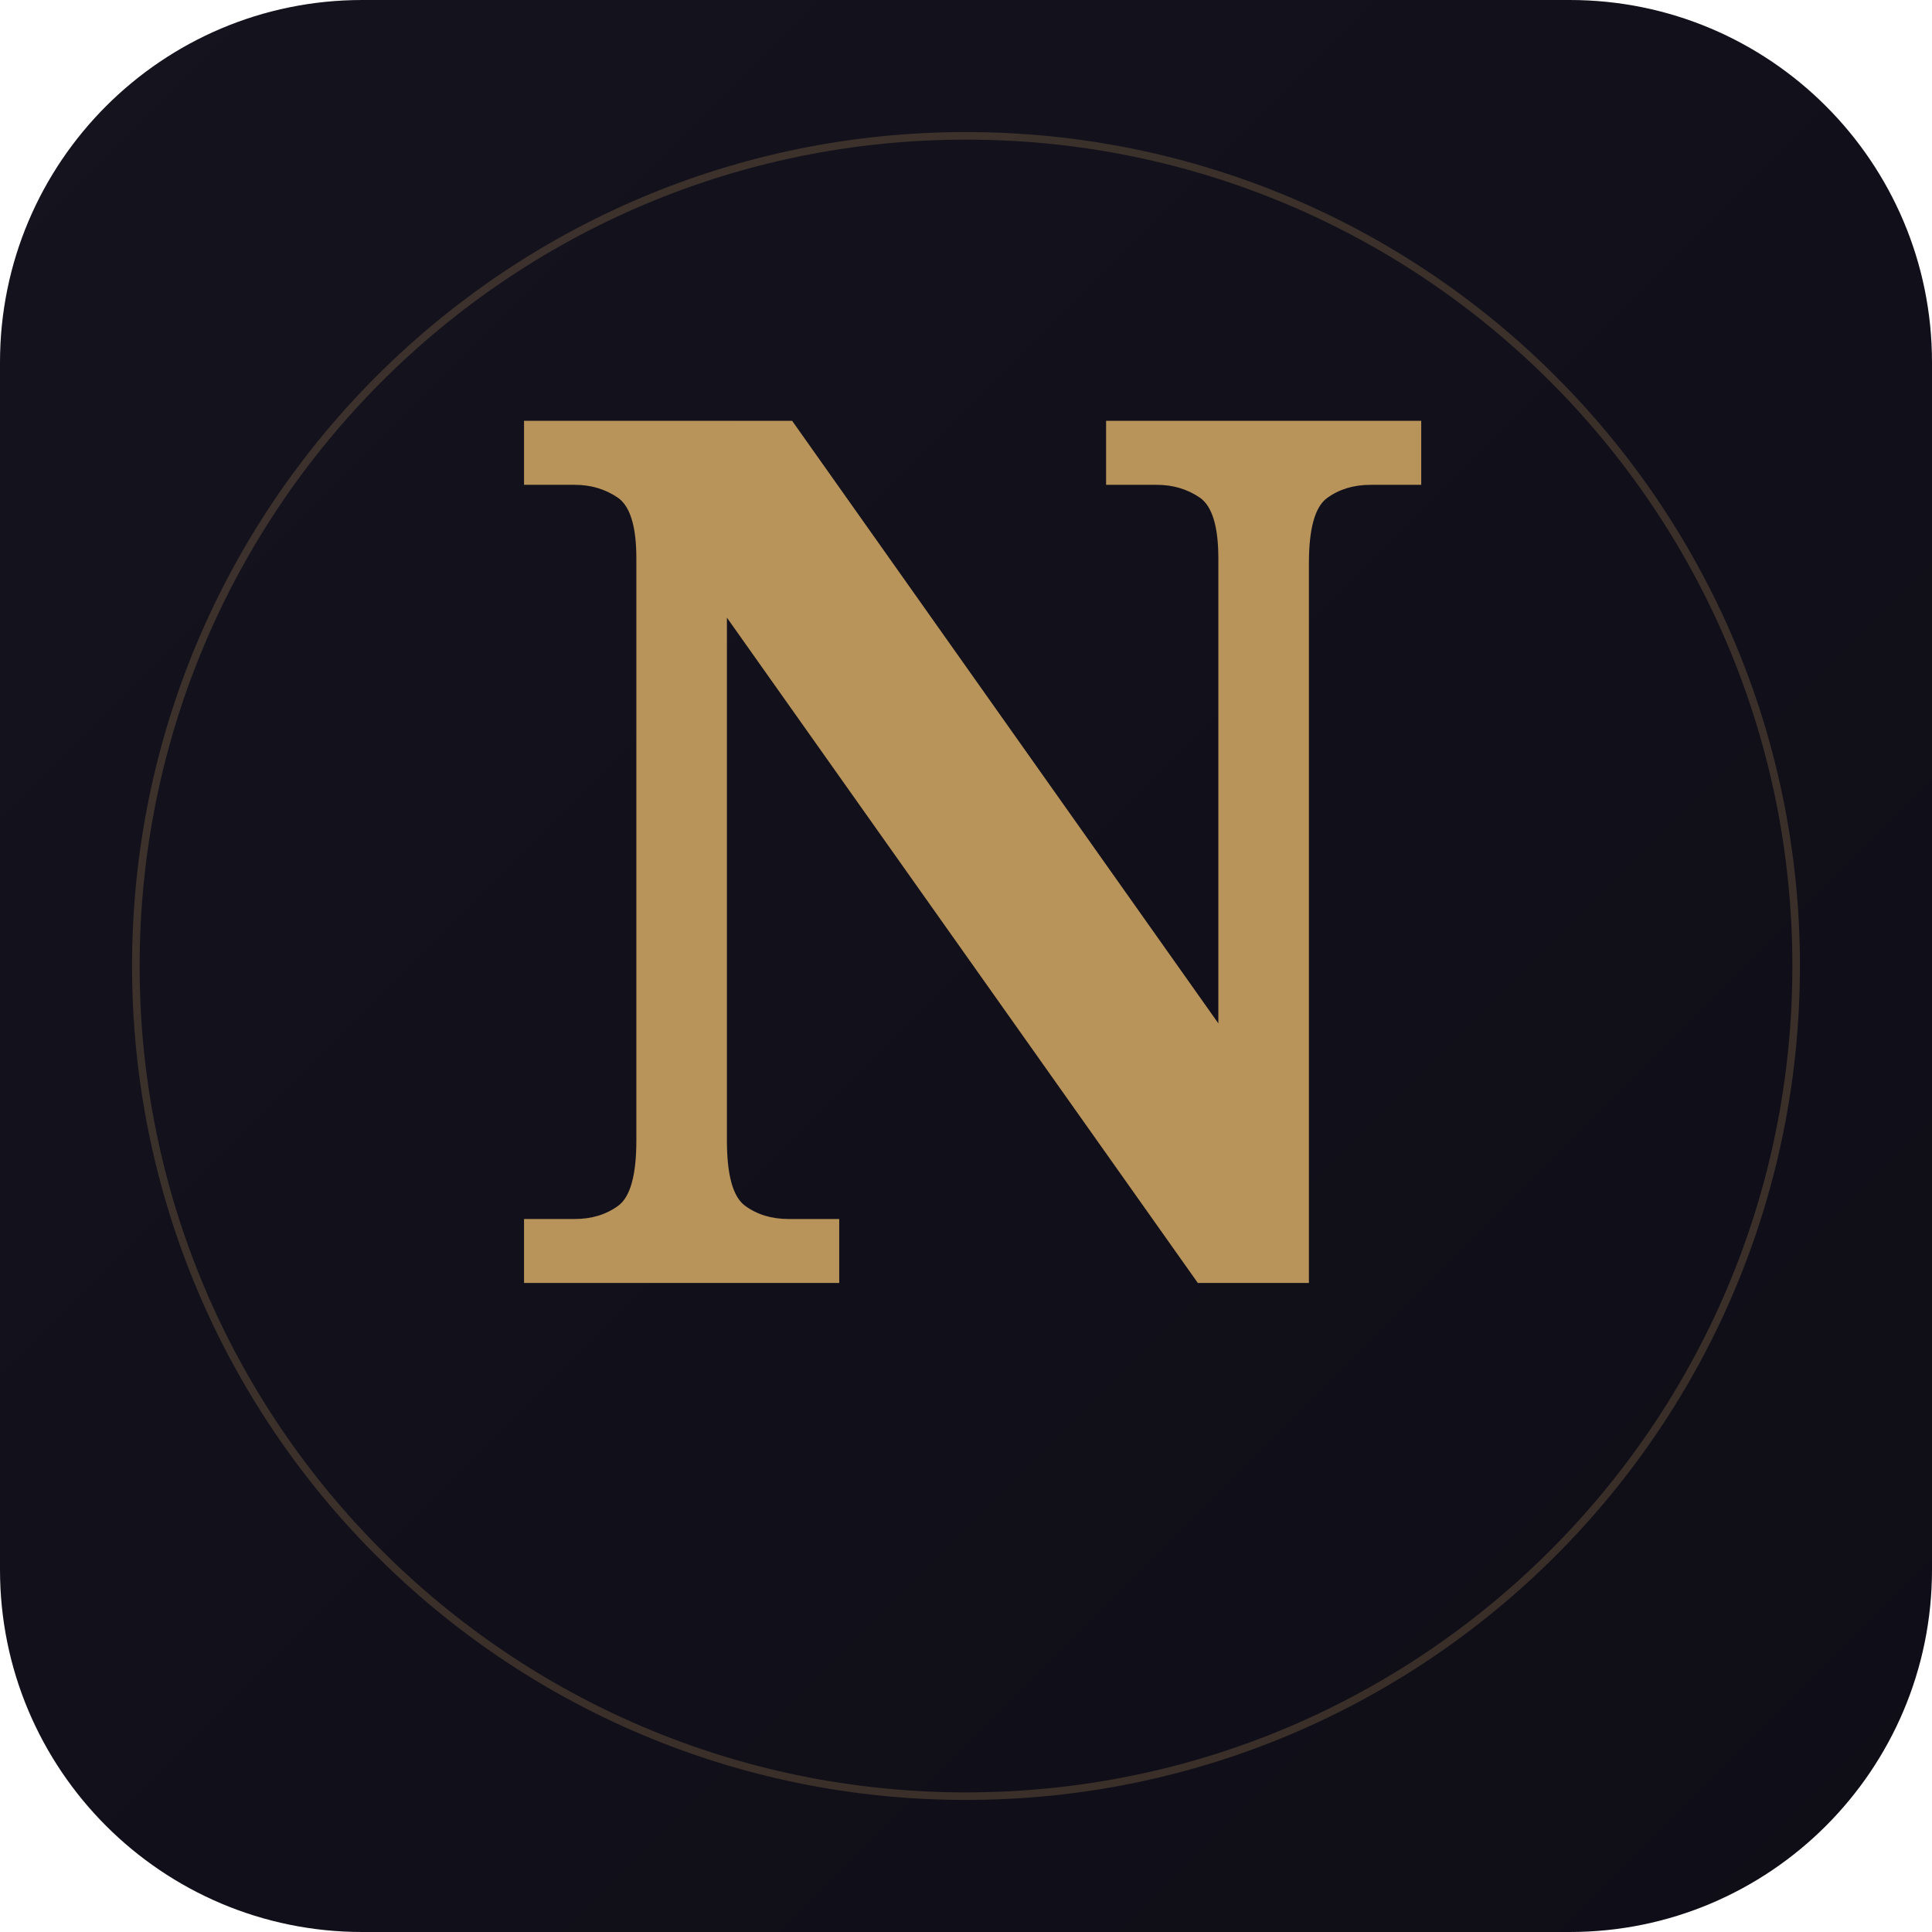
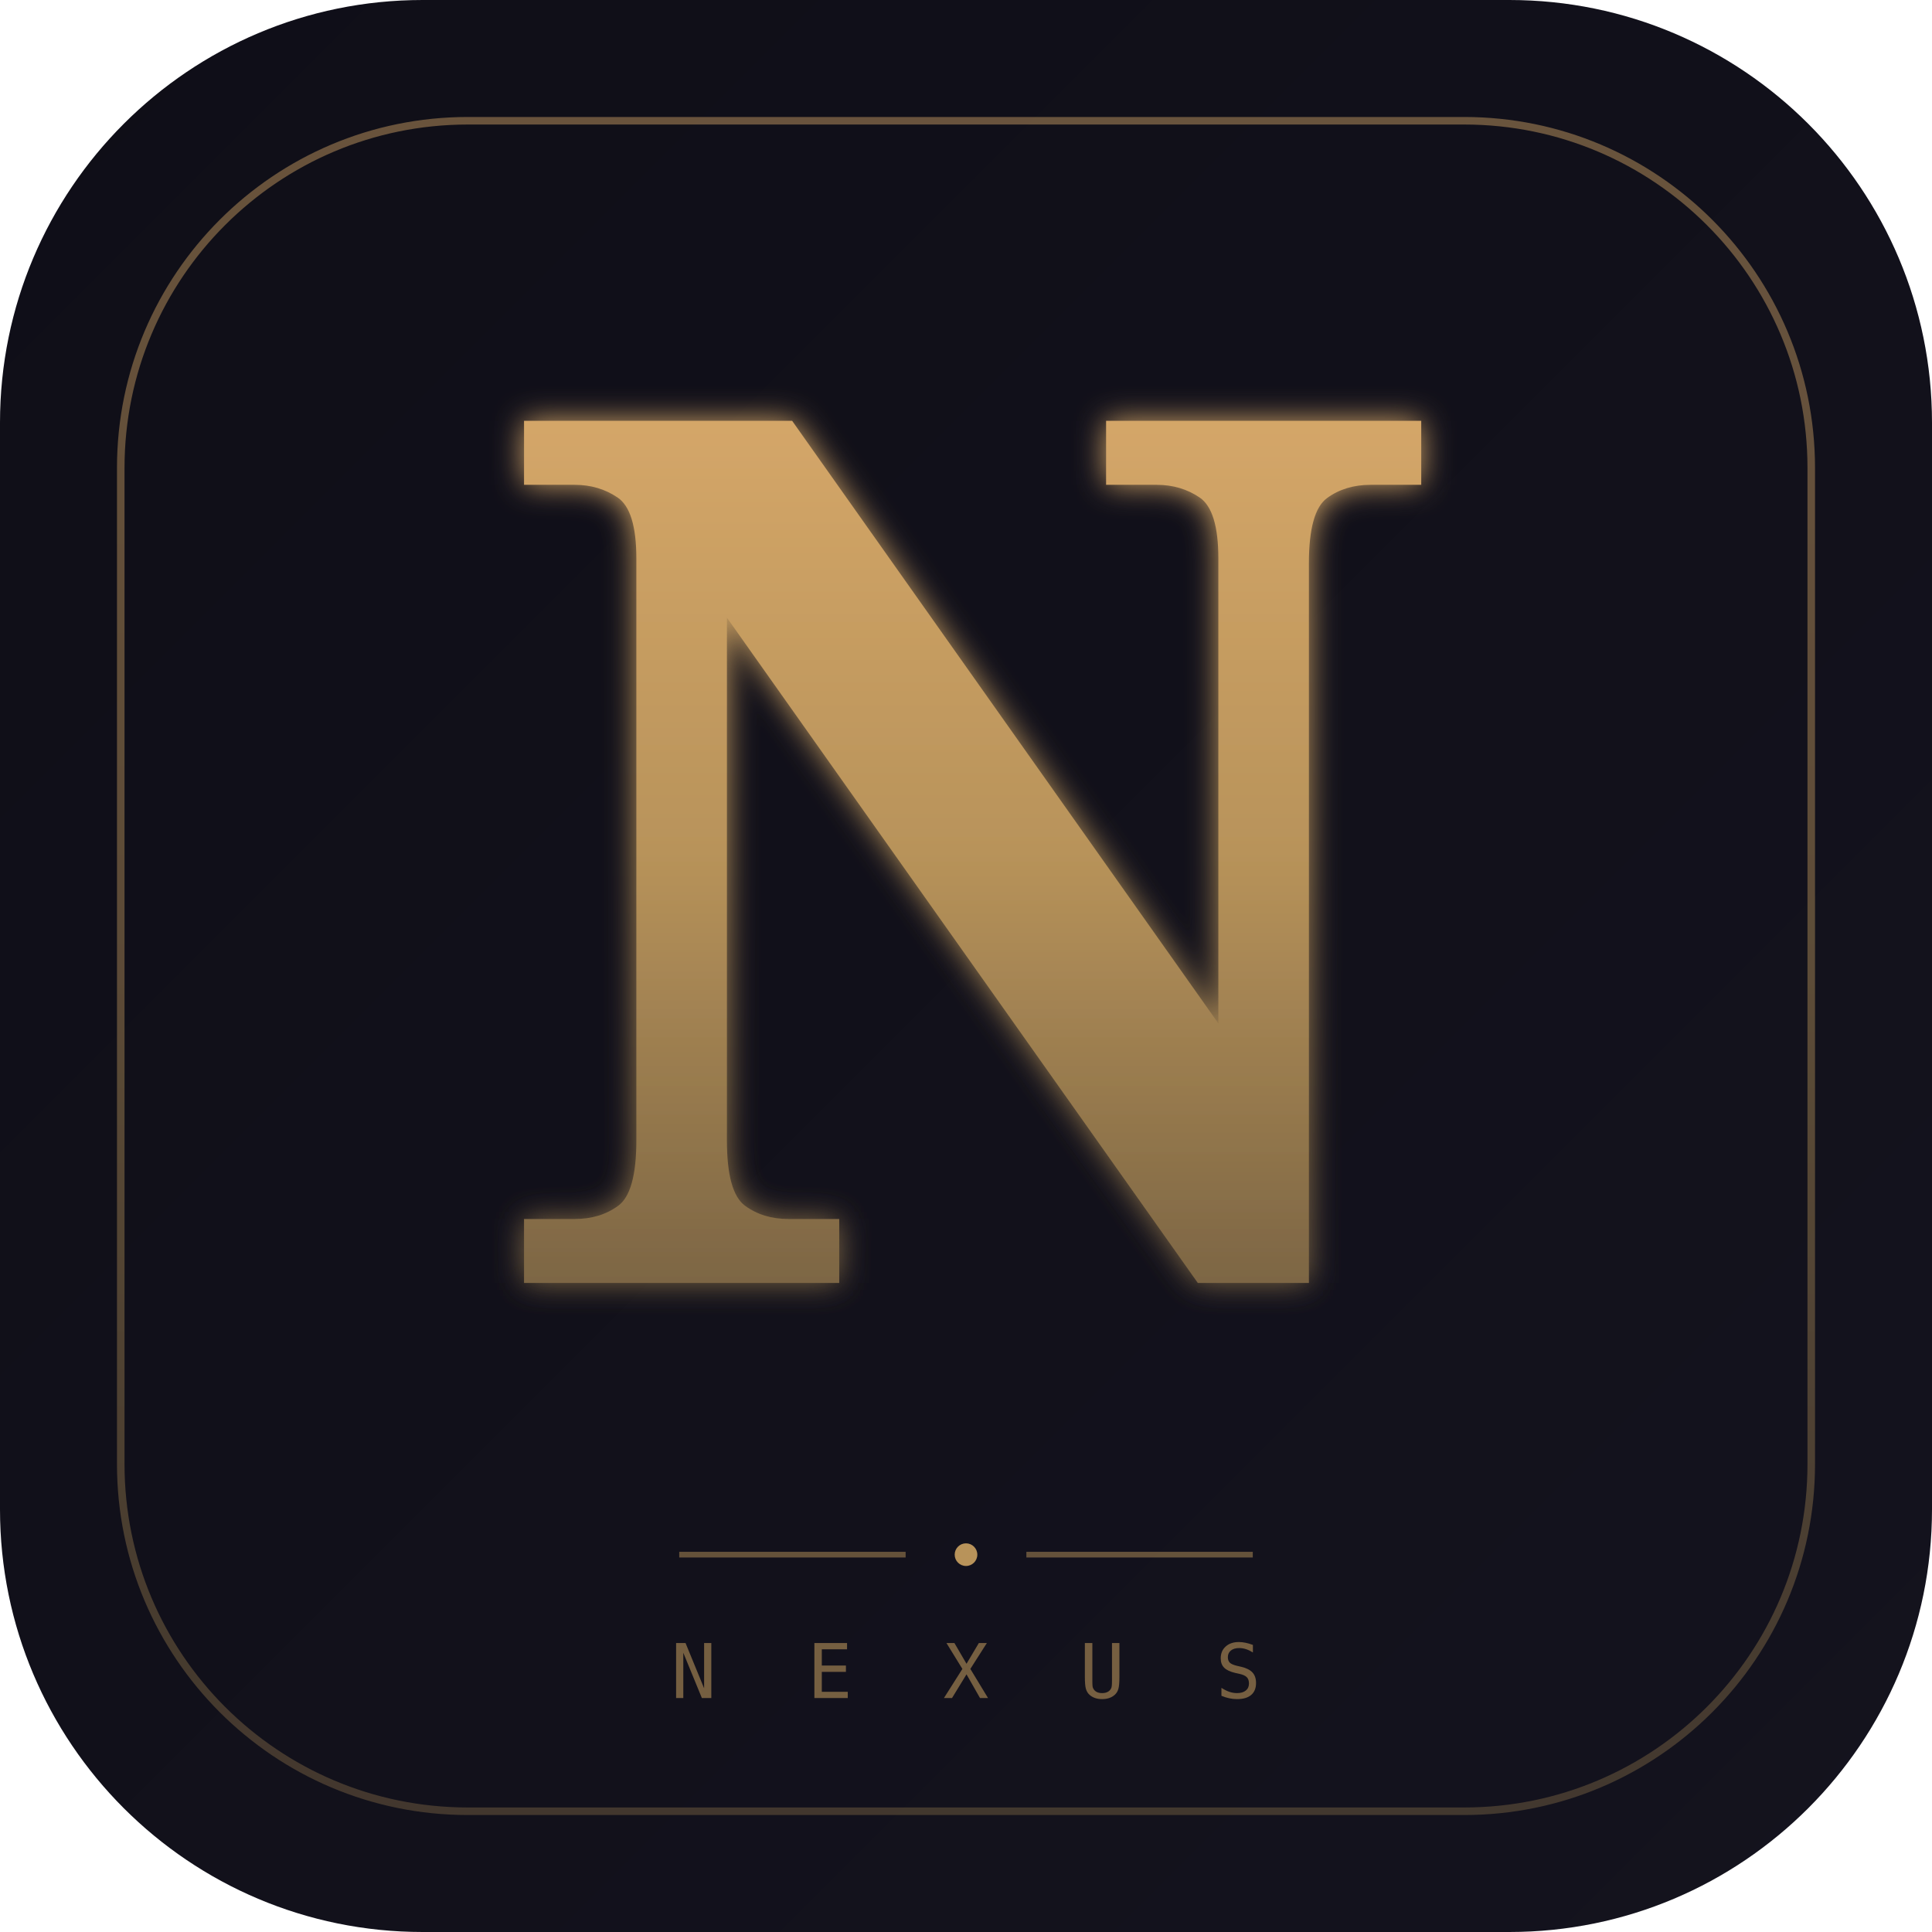
- <svg xmlns="http://www.w3.org/2000/svg" viewBox="0 0 512 512">
+ <svg xmlns="http://www.w3.org/2000/svg" viewBox="0 0 512 512" width="512" height="512">
  <defs>
-     <linearGradient id="g" x1="0" y1="0" x2="1" y2="1">
-       <stop offset="0%" stop-color="#14131E" />
-       <stop offset="100%" stop-color="#0F0E17" />
+     <linearGradient id="bg" x1="0%" y1="0%" x2="100%" y2="100%">
+       <stop offset="0%" stop-color="#0F0E17" />
+       <stop offset="100%" stop-color="#14131E" />
    </linearGradient>
+     <linearGradient id="goldGrad" x1="0%" y1="0%" x2="0%" y2="100%">
+       <stop offset="0%" stop-color="#D4A668" />
+       <stop offset="50%" stop-color="#B8935A" />
+       <stop offset="100%" stop-color="#7d6644" />
+     </linearGradient>
+     <filter id="glow" x="-20%" y="-20%" width="140%" height="140%">
+       <feGaussianBlur stdDeviation="4" result="b" />
+       <feMerge>
+         <feMergeNode in="b" />
+         <feMergeNode in="SourceGraphic" />
+       </feMerge>
+     </filter>
  </defs>
-   <rect width="512" height="512" rx="96" fill="url(#g)" />
-   <text x="256" y="340" font-family="Georgia, serif" font-size="320" font-weight="600" fill="#B8935A" text-anchor="middle" letter-spacing="-8">N</text>
-   <circle cx="256" cy="256" r="220" fill="none" stroke="#B8935A" stroke-opacity="0.25" stroke-width="2" />
+   <rect x="0" y="0" width="512" height="512" rx="112" fill="url(#bg)" />
+   <rect x="32" y="32" width="448" height="448" rx="92" fill="none" stroke="url(#goldGrad)" stroke-width="2" opacity="0.45" />
+   <g filter="url(#glow)">
+     <text x="256" y="340" font-family="Georgia, 'Crimson Pro', serif" font-size="320" font-weight="600" fill="url(#goldGrad)" text-anchor="middle" letter-spacing="-12">N</text>
+   </g>
+   <line x1="180" y1="412" x2="240" y2="412" stroke="#B8935A" stroke-width="1.5" opacity="0.5" />
+   <circle cx="256" cy="412" r="3" fill="#B8935A" />
+   <line x1="272" y1="412" x2="332" y2="412" stroke="#B8935A" stroke-width="1.5" opacity="0.5" />
+   <text x="256" y="450" font-family="'SF Mono', monospace" font-size="20" letter-spacing="6" fill="#B8935A" opacity="0.6" text-anchor="middle">N E X U S</text>
</svg>
